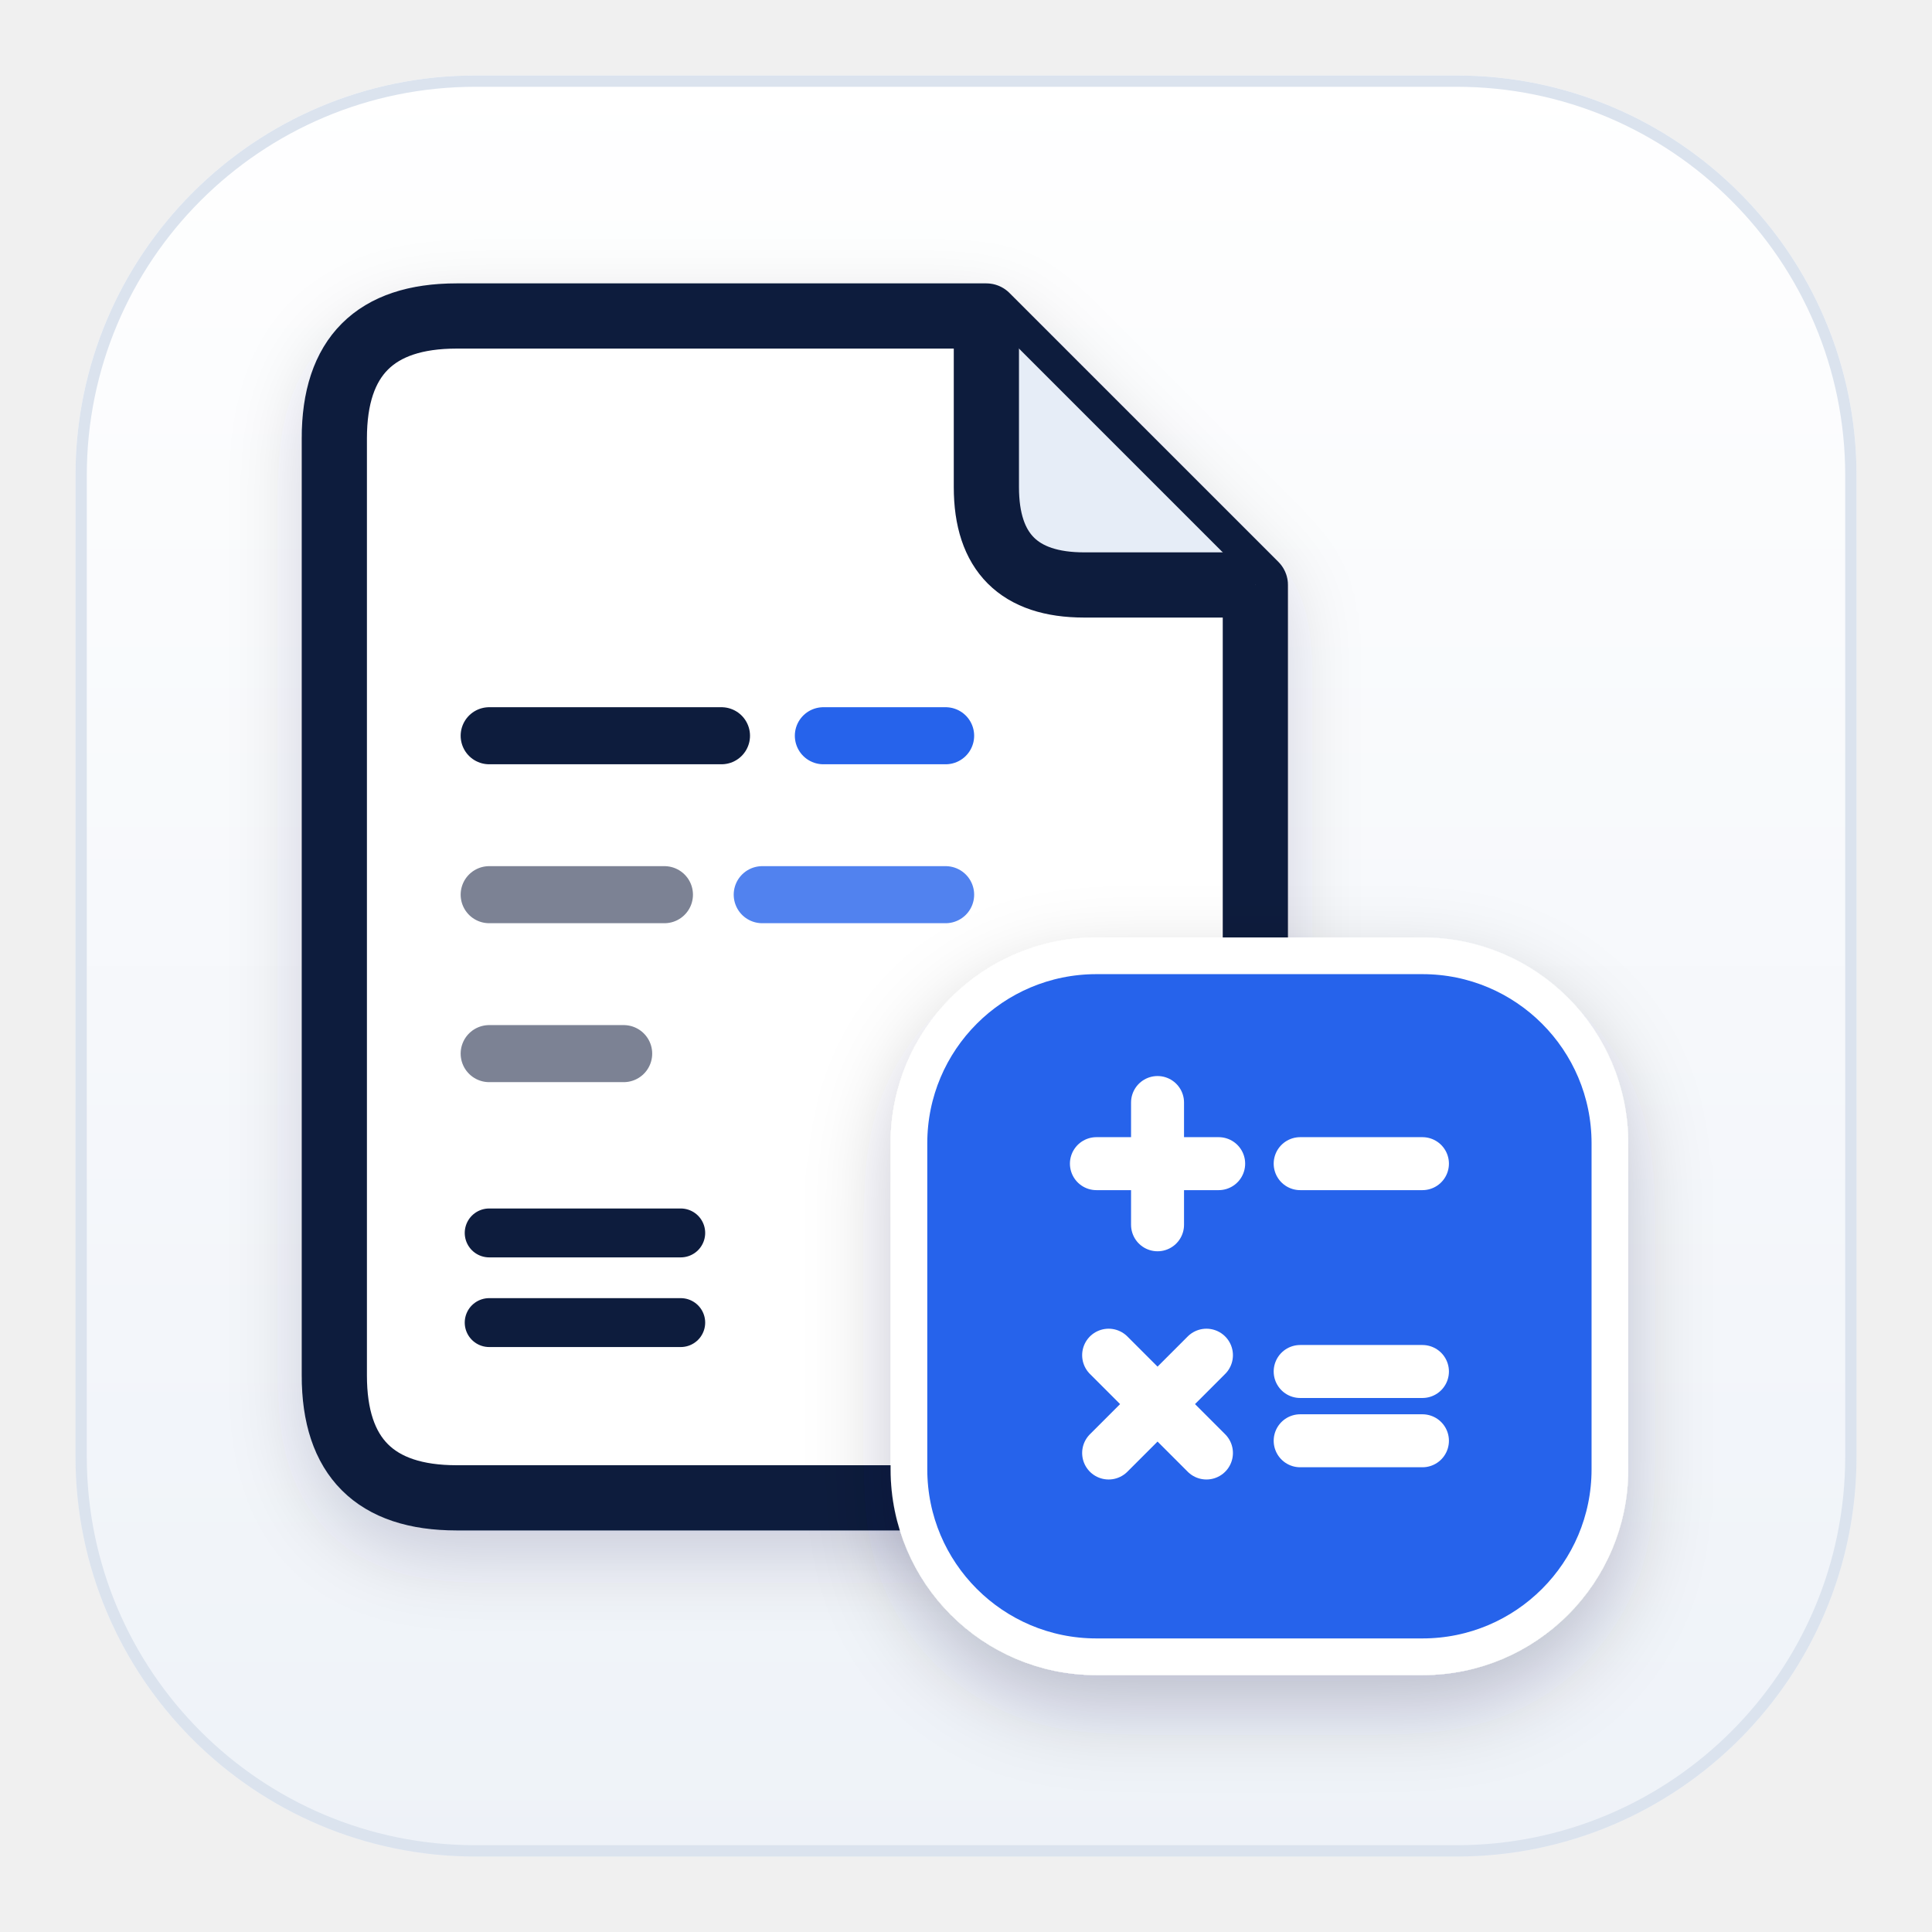
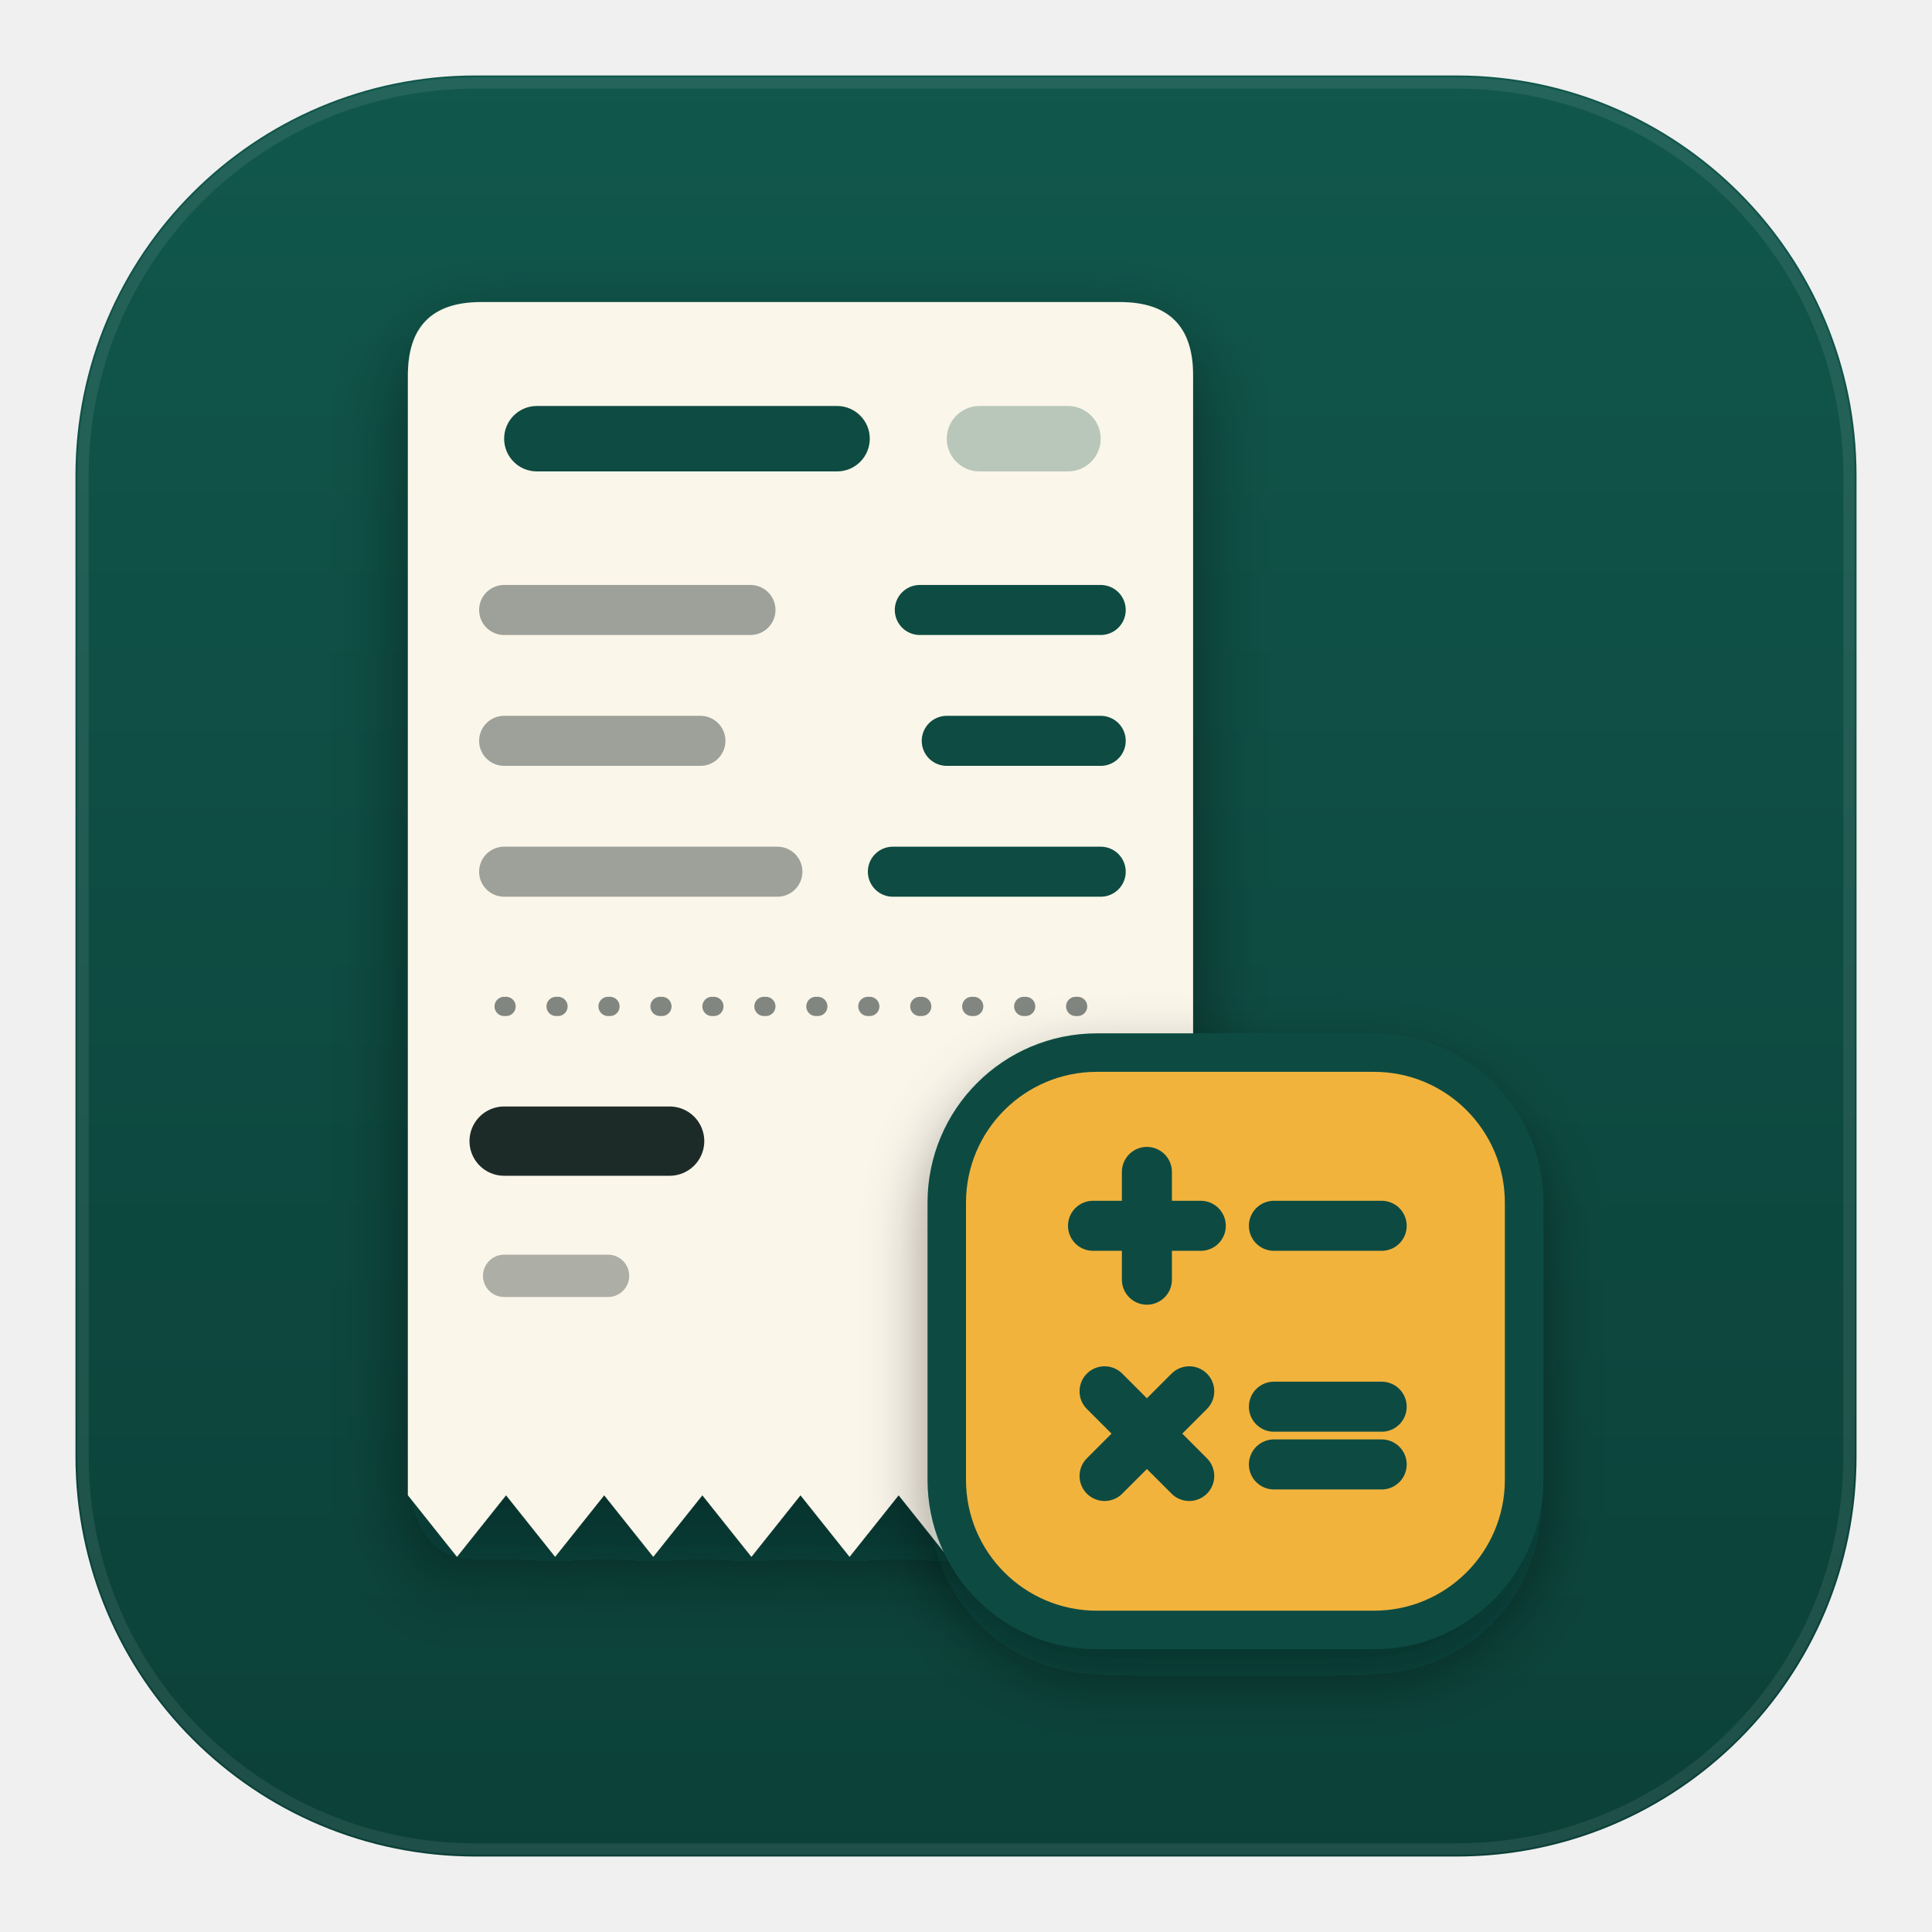
<svg xmlns="http://www.w3.org/2000/svg" viewBox="0 0 1024 1024">
  <defs>
    <linearGradient id="bg" x1="0" y1="0" x2="0" y2="1">
-       <stop offset="0" stop-color="#ffffff" />
-       <stop offset="1" stop-color="#eef2f8" />
+       <stop offset="0" stop-color="#11574c" />
+       <stop offset="1" stop-color="#0b4038" />
    </linearGradient>
    <filter id="shadow" x="-20%" y="-20%" width="140%" height="140%">
-       <feDropShadow dx="0" dy="14" stdDeviation="18" flood-color="#0f1b3d" flood-opacity=".16" />
+       <feDropShadow dx="0" dy="18" stdDeviation="20" flood-color="#021a16" flood-opacity=".45" />
    </filter>
-     <filter id="glow" x="-30%" y="-30%" width="160%" height="160%">
-       <feDropShadow dx="0" dy="16" stdDeviation="20" flood-color="#0f1b3d" flood-opacity=".22" />
+     <filter id="badge" x="-30%" y="-30%" width="160%" height="160%">
+       <feDropShadow dx="0" dy="14" stdDeviation="16" flood-color="#021a16" flood-opacity=".4" />
    </filter>
  </defs>
  <rect x="40" y="40" width="944" height="944" rx="212" fill="url(#bg)" />
-   <rect x="43" y="43" width="938" height="938" rx="209" fill="none" stroke="#dbe3ee" stroke-width="6" />
-   <g transform="translate(512 512) scale(1.08) translate(-540 -505)">
+   <rect x="44" y="44" width="936" height="936" rx="208" fill="none" stroke="#ffffff" stroke-opacity=".08" stroke-width="6" />
+   <g transform="translate(512 512) scale(1.02) translate(-558 -515)">
    <g filter="url(#shadow)">
-       <path d="M290 186 H550 L682 318 V706 Q682 766 622 766 H290 Q230 766 230 706 V246 Q230 186 290 186 Z" fill="#ffffff" stroke="#0f1b3d" stroke-width="32" stroke-linejoin="round" />
-       <path d="M550 186 V270 Q550 318 598 318 H682" fill="#e6edf7" stroke="#0f1b3d" stroke-width="32" stroke-linejoin="round" />
-       <path d="M306 392 H420" stroke="#0f1b3d" stroke-width="28" stroke-linecap="round" />
-       <path d="M470 392 H530" stroke="#2563eb" stroke-width="28" stroke-linecap="round" />
-       <path d="M306 470 H392" stroke="#0f1b3d" stroke-width="28" stroke-linecap="round" opacity=".55" />
-       <path d="M440 470 H530" stroke="#2563eb" stroke-width="28" stroke-linecap="round" opacity=".8" />
-       <path d="M306 548 H372" stroke="#0f1b3d" stroke-width="28" stroke-linecap="round" opacity=".55" />
-       <path d="M306 636 H400 M306 680 H400" stroke="#0f1b3d" stroke-width="24" stroke-linecap="round" />
+       <path d="M306 170 H638 Q676 170 676 208 V790 L650.5 822 L625 790 L599.5 822 L574 790 L548.5 822 L523 790 L497.5 822 L472 790 L446.5 822 L421 790 L395.5 822 L370 790 L344.5 822 L319 790 L293.5 822 L268 790 V208 Q268 170 306 170 Z" fill="#fbf6ea" />
    </g>
-     <g filter="url(#glow)">
-       <rect x="512" y="500" width="344" height="344" rx="92" fill="#2563eb" stroke="#ffffff" stroke-width="18" />
-       <g stroke="#ffffff" stroke-width="26" stroke-linecap="round">
-         <path d="M604 602 H664 M634 572 V632" />
-         <path d="M704 602 H764" />
-         <path d="M610 696 L658 744 M658 696 L610 744" />
-         <path d="M704 704 H764 M704 738 H764" />
+     <rect x="318" y="224" width="190" height="34" rx="17" fill="#0e4b42" />
+     <rect x="548" y="224" width="80" height="34" rx="17" fill="#0e4b42" opacity=".28" />
+     <g stroke-linecap="round" stroke-width="26">
+       <path d="M318 330 H446" stroke="#1d2b28" opacity=".42" />
+       <path d="M534 330 H628" stroke="#0e4b42" />
+       <path d="M318 398 H420" stroke="#1d2b28" opacity=".42" />
+       <path d="M548 398 H628" stroke="#0e4b42" />
+       <path d="M318 466 H460" stroke="#1d2b28" opacity=".42" />
+       <path d="M520 466 H628" stroke="#0e4b42" />
+     </g>
+     <path d="M318 536 H628" stroke="#1d2b28" stroke-width="10" stroke-linecap="round" stroke-dasharray="1 26" opacity=".55" />
+     <path d="M318 606 H404" stroke="#1d2b28" stroke-width="36" stroke-linecap="round" />
+     <path d="M318 676 H372" stroke="#1d2b28" stroke-width="22" stroke-linecap="round" opacity=".35" />
+     <g filter="url(#badge)">
+       <rect x="548" y="560" width="300" height="300" rx="78" fill="#f2b33d" stroke="#0e4b42" stroke-width="20" />
+       <g stroke="#0e4b42" stroke-width="26" stroke-linecap="round">
+         <path d="M624 650 H680 M652 622 V678" />
+         <path d="M718 650 H774" />
+         <path d="M630 736 L674 780 M674 736 L630 780" />
+         <path d="M718 744 H774 M718 774 H774" />
      </g>
    </g>
  </g>
</svg>
